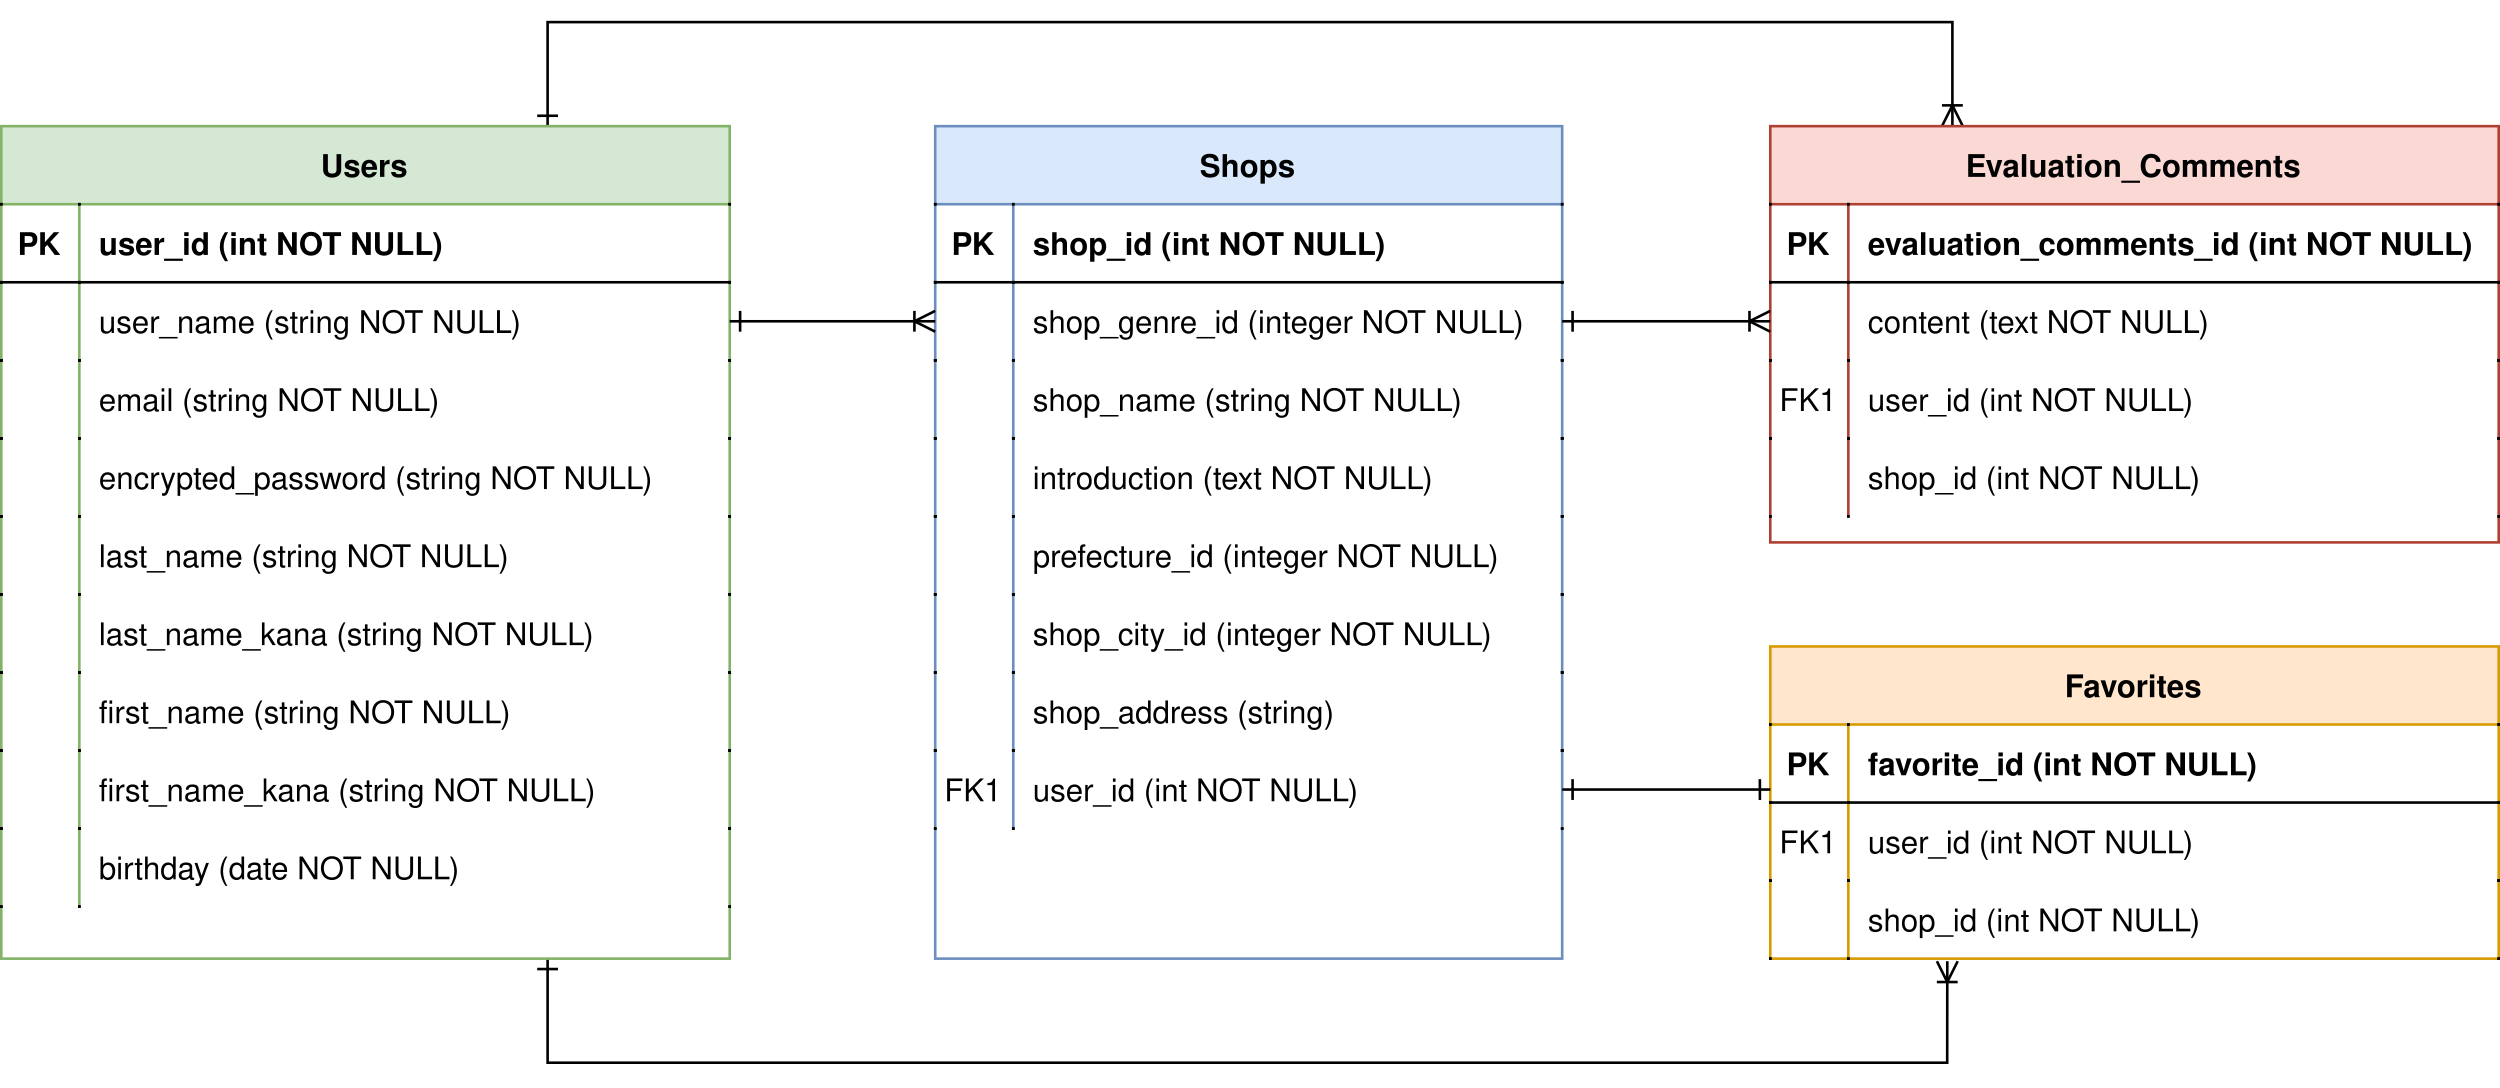
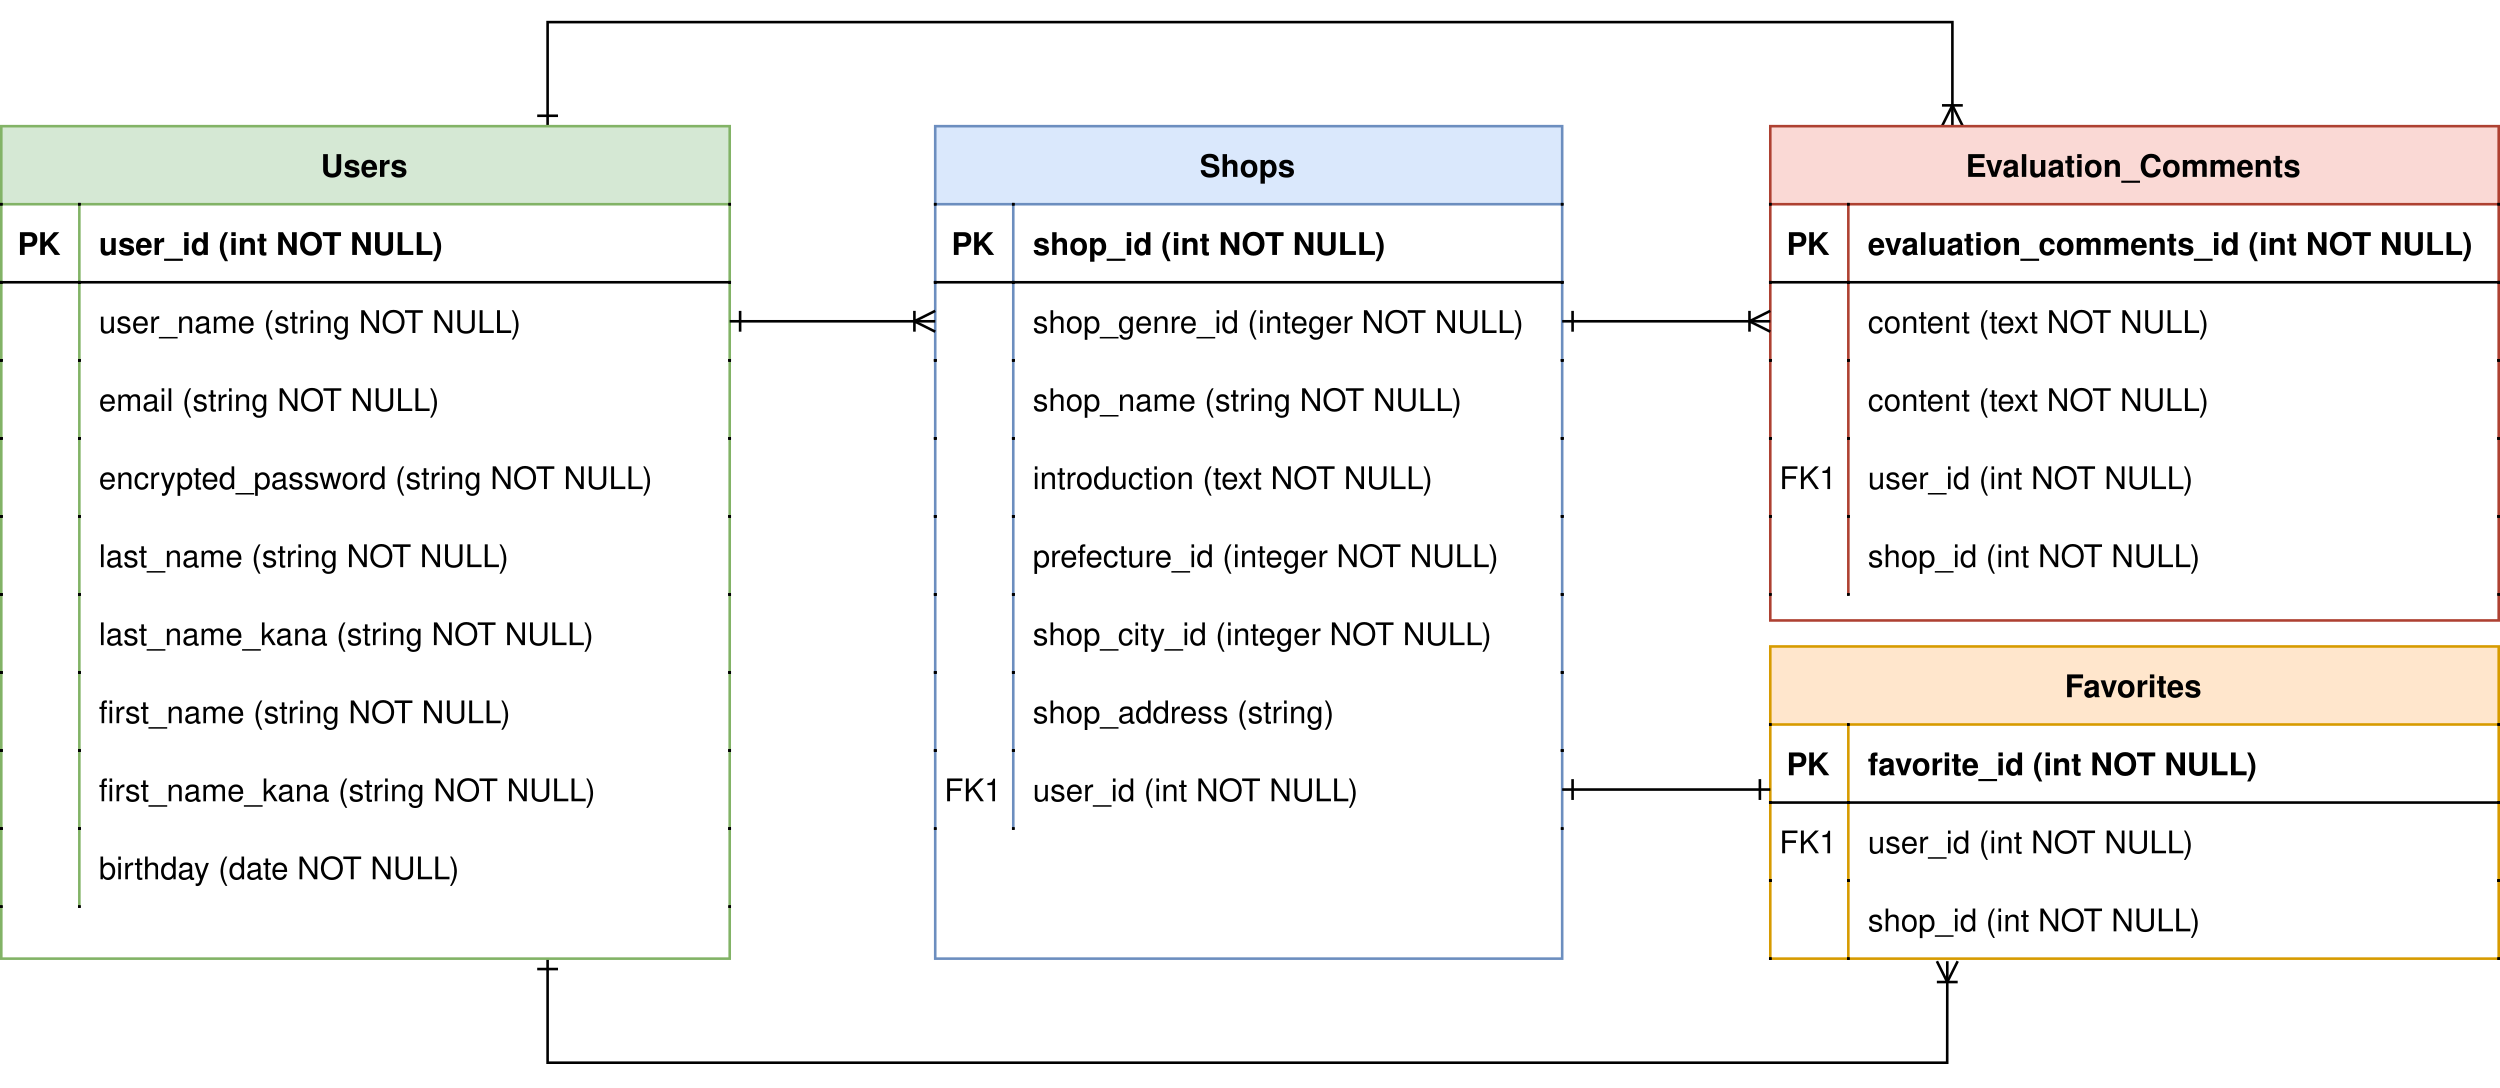
- <svg xmlns="http://www.w3.org/2000/svg" host="65bd71144e" version="1.1" width="961px" height="418px" viewBox="-0.5 -0.5 961 418" content="&lt;mxfile&gt;&lt;diagram id=&quot;bRpvGC1AFuZTaUJ9BBWk&quot; name=&quot;ページ1&quot;&gt;7Z1hc6I4GMc/jTN7bzoiIPjydNu9meve7Wx3525fdVITlVkkToyt3qe/BBJEgxoK4hLodDoQA4Hn+fMD/k1iz54st58IWC0+Y4jC3qAPtz37Y28wGPQ99pcX7JICe9RPCuYkgEmRtS94Cv5DolBW2wQQrQ8qUoxDGqwOC6c4itCUHpQBQvDbYbUZDg9bXYE5UgqepiBUS/8JIF0kpf7A25f/gYL5QrZsDUfJJ0sgK4szWS8AxG+ZIvu+Z08IxjRZWm4nKOSxk3FJtns48Wl6YARFVGcDJ9ngFYQbcW5PC8yimBwc3ckzZse54osUvPCi8ZoCQkVi7D4rYKGmIIgQYQVWvB6GYLUO4upJySII4SPY4Q2VO5Jr41mwRfBrkhdel6Xoke2Mr/Kdz9jOn8TB8I9BGMwjtjxlZ8lbHBO0ZsfyCNZU1JgFYTjBISbx4dsQIH82jY+b4J8o88lw6qOXmWgjU96Pf1i5GlER5FdEKNpmikSEPyG8RJTsWJWtlLdIv5C7JbP/thfPwBG7XWSEY8uKQAh2nu47be4rEziI5iw2aXuO27/Ynt/Pae6oNRCy6EaAojHeRHCdFRJbyJzpviiWV77UXEVqJ1XGok0DEO5P7VhPPDGQ4NU3QOaIioIVDrgc7l9ZplLlZHQQ4QjJavEZumP2y8550r9zey47gAlbt/br7JdXJ0wXERMOkzdvCjGVvSGutDHFK9FOiGbyMIgIKF9+wZTipdCkqiRHW0m7wwxdFM4Z3Ryk8Ey+hkq+vvxZJGOYndYsjOG2CCBEUUIJDmSwz2JOgnKjmkbyOMTHbFCj7GpHORNWW+P6uHA1FtxbtVebp2RvzcD+zD4e9D9wIQ/6f/39jf/9/vj42y+YV8n4pO54vQLTIJo/JlsOjxLvlkz8tnfy8rIKXl7nhaC1u2qV4LeZu/l38MLcHdbI3VGpfNV0daox9bVjahBl5QvJMWbnKCJoD1s0Z0+pjQdumZybDFjZYkfYEoQd1UhYa9BMxFr6b54mMdbOZ2wElvzYPjD9Mk6ZiNcC+Taar6pJ1fG1KF/1PacqAFvO67kdYPXDahJgVaeH6ZVguJnSAEecsSwaBjgGpRJuNGFVt6gjbGHCunUStpyrczvCetphNYmwqqezImjGDm/TBpugQNJNpqx8AusoW4ayfo2UHZRzdm5G2VRpraKsTM6xUTAN6M58yBbIudGQVd2iDrJFIZv+X6MWyJazd24HWVs7rCZBVrV2YsgCCAlar3upIWsKVvWzbDRWVY+ow2phrDp1YlX1dB7+tH7BizLnmhtqR9YksqqWzmaNiEldtkql2mi8qgbRA3jFJKDIuL7YsxkaTnP7YkNv9NKXbVypL7Yn35Nkj9q8/4vldY62zvXF1oWyVFE7b6P53XNT7ZfqBa3Tn/1dGVMtoIZ2g06116q7qq2aQjNBVpPurJc7QxdI/5k7rVupHLR2V7EeOn+oAgLn9Ye+GoFVf6gpLzJ2Ky0iW7WIzH+RKZBqo/Ha+UQV4DWvM/TV8Fqu78/t2NpKk8hWTSLTxvWVSrXJbPU9JZ0IzpF87BfZILwpBEW0F3TJdhe/EaJtQP/lxXeeK1Z/iFp8+eM2u7KTKxE7vGSrgSvXf2Q/3G8Xr8kNT1k4KIK/8xkYWPH9V3bE3/BnEO2SDx4Cfu7x5rGndVBRFmYqqUqRj4V4Q6YiRNJzp/ImwlY9UcbDd1ZOBIWABq/oYO8nxcKOF+wyFcQ9aL/nLzi5QrdHGhLYF4h/OFHdG52rzhaS9t8rr5HK/QrkZWnLy7Gz+rLu+rZ9QWPx2hdEAnaWsdl5TnhaitJU57uFJ0n2iwnPuaQ83z9Xv7T0ZKgyd7Xv7I3BOOsbusiHTi/H+vYHL/ZweEa+JyWnf1N0DpOeOyIk9ymzCufbUX3UIg8nDX8xODH9h74ldwPn21Gd04Y6347+pWLQq4KjOp2m2TCXXe8CqTf51cHphlBWQN86XW+noUMonVYOoXRU2zNmrflj1Avk22jAdiMoKwBsnb6309ARlE4rR1A6agc5tARBaDhcKxk42Xi4yhY7uJaBq77fUwFd3YaOnHT1w2oQXV3V6kHRlOxWFMHnFViv3zCBZqO2QOKNRm3XPa4K1OZNBXI11DZ0/KTbys5xrurrhEyqLXAKCuTbaMJ2PeSqIGzeNCBXI2xDu8i5rewi56rGTkrY558gAoZjtussF4eh3DTqHWaTxOVNBHItzMp/rzUOs/r9uw3C7FB1eGYBaceTrH7CTUbsUHWNOsQWR2zepCBXQ2w5e+dmiE2l1i7Eqs7OHrEteJQtkHWjOdvqb86rjLNenZwtZ/LcjrOt/K68oervvASELmA8qOIDZO0YiddKvh+v8XiVXMhk/54vA/7lB88TvFwiMZjGpKEoMwBH0O3lDEUByLHsQa/WWZi0+yZYwwro7HVjUZQUeoVvqHWORfHUV82GjkXx9K8Vg+6wnvreifaMnQrGtmtoSgElmHz79VsN4/z7aXEY1zk0xS/n+93uG2pbiV5fRS9/MkUxZI39Yq8CuTYZrl437q8CuNY5LMVTzb6mzHbntXLon3di6J9Bz7KlUm00XrtRfxXgtdaBKV5Dh/15rRz256m9uMyf7q5Aqk2Gq5xzquR8ZHI5nrTuTk5Ndmk6sl52qru7dOa7gpPd1T/nmLgvZ+ccE2GsbsoxbZ9g1CWwaAL9nPxZt0rgSH3vuHYCK03E+1IwuM4cfeqkesffRCJf/eQuEhGIrYqglK0SjGm2OgGrxWcMEa/xPw==&lt;/diagram&gt;&lt;/mxfile&gt;">
+ <svg xmlns="http://www.w3.org/2000/svg" host="65bd71144e" version="1.1" width="961px" height="418px" viewBox="-0.5 -0.5 961 418" content="&lt;mxfile&gt;&lt;diagram id=&quot;bRpvGC1AFuZTaUJ9BBWk&quot; name=&quot;ページ1&quot;&gt;7Z1db6M4FIZ/TaTZmyoECORy22lnpe3sjuZDu3NVubGToCE4Mk6b7K9fG+yExCSYQkgxjKopOAabcw4P+K2PM7DvlptPBKwWnzFE4WA0hJuB/XEwGlmWM2G/eMk2LXFcPy2YkwCKSvuCb8F/SBQORek6gCg+qEgxDmmwOiyc4ihCU3pQBgjBr4fVZjg8bHUF5kgp+DYFoVr6TwDpIi31R96+/A8UzBeyZWssLngJZGVxJfECQPyaKbLvB/YdwZimW8vNHQq58aRd0uMeTny66xhBEdU5wEkPeAHhWlzbtwVmVkw7R7fyilk/V3yTgmdedBtTQKhwjD1kBczUFAQRIqzASvbDEKziIKmeliyCED6CLV5TeSK5dzsLNgh+Tf3C6zIXPbKT8V1+8hk7+TfRGf4xCIN5xLan7Cp5i7cExawvjyCmosYsCMM7HGKSdN+GAPmzadJvgn+hzCfjqY+eZ6KNTPkw+cfKVYsKI78gQtEmUyQs/AnhJaJky6qIT+2JcL8Id0t6/3UfPCNHnHaRCRxbVgQiYOe7c++a+8oCHERzZptde447LGzPH+Y0d9QaCJl1I0DRLV5HMM4GEtvIXOm+KAmv/FBzlVA7GWXM2jQA4f7SjuOJOwYSvPoOyBxRUbDCAQ+H+xfmqV3kZOIgwhGS1ZIrdG/ZD7vmu+GNO3BZB+7YvrXfZz+8OmFxEbHAYeHNm0Isyl4Rj7RbileinRDNZDeIMCjffsaU4qWISTWSHO1I2h56qDBwzsTNgQvP+Gus+OvLn2U8htllzcIEbosAQhSllOBABnsv5jgo16o7Sx6b+JgNqpVdbStnzGpr3B8Fd2PJs9V7t3mK92IG9if28Wj4gQfyaPjX39/5/z8eH397h36VjE/r3sYrMA2i+WN65PjI8W5Fx28GJ28vq+TtdT4QtE5XbyT4XeZu/hO8NHfHDXJ3UslfDd2dqk19bZsaRFk5IDnG7BxFBO1hi+bsLbX1wK3ic5MBK1vsCVuBsJMGCWuN2olYS3/kaRJj7XzGRmDJ+/aBxS/jlIl4LeFvo/mqilQ9X8vyVV9zqgOw1bSe6wFW36wmAVZVeli8EgzXUxrgiDOWWcMAxaCSw40mrKoW9YQtTVi3ScJWU3WuR1hP26wmEVbVdFYEzVj31l2QCUo43WTKyjewnrJVKOs3SNlRNWXnapTdRVqnKCudcywUTAO6NR+yJXxuNGRVtaiHbFnI7v6u0Qhkq8k714OsrW1WkyCrSjsJZAGEBMXxYCfImoJVfS8bjVVVI+qxWhqrTpNYVTWdhz+td3hT5txzY23LmkRWVdJZx4iYNGWrkquNxqsqED2AF0wCioybiz2bofE0dy429CbPQ9nGheZie3KcJGfU5v1dLG9ytHVuLrYulGUUdfMxmj89dxf7lWZB68xnf5PHVAmopdOgd7HXqaeqrYpCM0FWk56sxZOhS7j/zJPWrTUctE5Xczz0+lANBM6bD30xAqv6UFsGMnYnJSJblYjMH8iUcLXReO11ohrwmjcZ+mJ4rTb353ps7aRIZKsikWl5fZVcbTJbfU9xJ4JzJF/7hTcIbwpBYe0FXbLTJSNCtAnov7z4xnPF7k9Ri29/3GR3tnInYt1Ljxq5cv9n9sP9ccmePPCUhIMi+DtfgYEV339lPf6OP4Nom37wEPBrTw5PNK2DirIwUyk1B7dBJiZy9aEYr8lU1JIiPJVPFbbrDfPDiaAQ0ODl8Pwng4X1F2wzFcQzaH/mLzi9QzdHMSSwLxD/cKK6NzlXnW2k7b81vCYq92sIL0s7vBw7G1/WzdC2C2Is2fuCSMCuMhE7zwWeVkRpRmd9gZei7dqB5xRFnu+fq1859KRlMk+1H2zEYJz0DV3kQ2eQI337o2d7PD4TvicjTP+h6Bw6PTcjJPctsw7l21F11DIvJy0fGJxY/kNfkruC8u2oymlLlW9H/1YxaKjgqEqnaTJMsepdwvUmDx2cPoWyBvo2qXo7LU2hdDqZQumosmfCWvNz1Ev422jA9hmUNQC2Sd3baWkGpdPJDEq5YmzGW2gJgtBwuNaSONl6uMoWe7hWgau+3lMDXd2WZk66+mY1iK6uKvWgaEq2K4rg0wrE8Ssm0GzUlnC80ajtp8fVgdq8pUAuhtqW5k+6nZwc56q6TshCtQNKQQl/G03YfoZcHYTNWwbkYoRt6RQ5t5NT5FxV2NkR9ukXiIDhmO0nyyVmqLaMeo/Z1HF5C4FcCrPyz2utw6z+/G6DMDtWFZ5ZQLrxJqvvcJMRO1ZVox6x5RGbtyjIxRBbTd65GmJ3odYtxKrKzh6xHXiVLeF1oznb6W/Oq42zXpOcrSbyXI+znfyuvLGq7zwHhC5gklTxAbJ2jMRrLd+P13q8Si5kvH/PtwH/8oOnO7xcIpFMY1IqygzACXQHOakoADmWPRoUpaIoUZOTnXIykI5XYdKem2BNaqCz1+ei6LjwVFLkFXJRPHWo2aJclCI7m/+E9dRxJ9ozdioYa35qyhsjweTHr99pGGs/Twtg3GRqil9N92t0cFNgVd989PoqevmbKUoga9QXe73R1ybDddJP56sBrk2mpUxaNJuvwKpp8BkN14kqzXYTrqd8bTJcvT6puga4NpqW4qn363teS7TIso7xgPVOJFYbpBRUcrXRfO1zquvga5O5KF6LkqqLzOqZD1d1jqyZi4m+0dUmw1Wu6FdxtUe5nSwJeiMXfixa7HGQXUj0ZreuaMmlRN/Bio5iBJBd0dHPjyXtBR21VdhJ78DKDvRz/HdCJqzdgRN13HFpB9bqiJpcMKplBVR1ydLj73mSQz95itTn4qgyKGW7BGOarU7AavEZQ8Rr/A8=&lt;/diagram&gt;&lt;/mxfile&gt;">
  <defs>
    <clipPath id="mx-clip-359-78-30-30-0">
      <rect x="359" y="78" width="30" height="30" />
    </clipPath>
    <clipPath id="mx-clip-395-78-205-30-0">
      <rect x="395" y="78" width="205" height="30" />
    </clipPath>
    <clipPath id="mx-clip-395-108-205-30-0">
      <rect x="395" y="108" width="205" height="30" />
    </clipPath>
    <clipPath id="mx-clip-395-138-205-30-0">
      <rect x="395" y="138" width="205" height="30" />
    </clipPath>
    <clipPath id="mx-clip-395-168-205-30-0">
      <rect x="395" y="168" width="205" height="30" />
    </clipPath>
    <clipPath id="mx-clip-395-198-205-30-0">
      <rect x="395" y="198" width="205" height="30" />
    </clipPath>
    <clipPath id="mx-clip-395-228-205-30-0">
      <rect x="395" y="228" width="205" height="30" />
    </clipPath>
    <clipPath id="mx-clip-395-258-205-30-0">
      <rect x="395" y="258" width="205" height="30" />
    </clipPath>
    <clipPath id="mx-clip-359-288-30-30-0">
      <rect x="359" y="288" width="30" height="30" />
    </clipPath>
    <clipPath id="mx-clip-395-288-205-30-0">
      <rect x="395" y="288" width="205" height="30" />
    </clipPath>
    <clipPath id="mx-clip-680-278-30-30-0">
      <rect x="680" y="278" width="30" height="30" />
    </clipPath>
    <clipPath id="mx-clip-716-278-244-30-0">
      <rect x="716" y="278" width="244" height="30" />
    </clipPath>
    <clipPath id="mx-clip-680-308-30-30-0">
      <rect x="680" y="308" width="30" height="30" />
    </clipPath>
    <clipPath id="mx-clip-716-308-244-30-0">
      <rect x="716" y="308" width="244" height="30" />
    </clipPath>
    <clipPath id="mx-clip-716-338-244-30-0">
      <rect x="716" y="338" width="244" height="30" />
    </clipPath>
    <clipPath id="mx-clip-0-78-30-30-0">
      <rect x="0" y="78" width="30" height="30" />
    </clipPath>
    <clipPath id="mx-clip-36-78-244-30-0">
      <rect x="36" y="78" width="244" height="30" />
    </clipPath>
    <clipPath id="mx-clip-36-108-244-30-0">
      <rect x="36" y="108" width="244" height="30" />
    </clipPath>
    <clipPath id="mx-clip-36-138-244-30-0">
      <rect x="36" y="138" width="244" height="30" />
    </clipPath>
    <clipPath id="mx-clip-36-168-244-30-0">
      <rect x="36" y="168" width="244" height="30" />
    </clipPath>
    <clipPath id="mx-clip-36-198-244-30-0">
      <rect x="36" y="198" width="244" height="30" />
    </clipPath>
    <clipPath id="mx-clip-36-228-244-30-0">
      <rect x="36" y="228" width="244" height="30" />
    </clipPath>
    <clipPath id="mx-clip-36-258-244-30-0">
      <rect x="36" y="258" width="244" height="30" />
    </clipPath>
    <clipPath id="mx-clip-36-288-244-30-0">
      <rect x="36" y="288" width="244" height="30" />
    </clipPath>
    <clipPath id="mx-clip-36-318-244-30-0">
      <rect x="36" y="318" width="244" height="30" />
    </clipPath>
    <clipPath id="mx-clip-680-78-30-30-0">
      <rect x="680" y="78" width="30" height="30" />
    </clipPath>
    <clipPath id="mx-clip-716-78-244-30-0">
      <rect x="716" y="78" width="244" height="30" />
    </clipPath>
    <clipPath id="mx-clip-716-108-244-30-0">
      <rect x="716" y="108" width="244" height="30" />
    </clipPath>
-     <clipPath id="mx-clip-680-138-30-30-0">
-       <rect x="680" y="138" width="30" height="30" />
-     </clipPath>
    <clipPath id="mx-clip-716-138-244-30-0">
      <rect x="716" y="138" width="244" height="30" />
    </clipPath>
+     <clipPath id="mx-clip-680-168-30-30-0">
+       <rect x="680" y="168" width="30" height="30" />
+     </clipPath>
    <clipPath id="mx-clip-716-168-244-30-0">
      <rect x="716" y="168" width="244" height="30" />
+     </clipPath>
+     <clipPath id="mx-clip-716-198-244-30-0">
+       <rect x="716" y="198" width="244" height="30" />
    </clipPath>
  </defs>
  <g>
    <path d="M 359 78 L 359 48 L 600 48 L 600 78" fill="#dae8fc" stroke="#6c8ebf" stroke-miterlimit="10" pointer-events="all" />
    <path d="M 359 78 L 359 368 L 600 368 L 600 78" fill="none" stroke="#6c8ebf" stroke-miterlimit="10" pointer-events="none" />
    <path d="M 359 78 L 600 78" fill="none" stroke="#6c8ebf" stroke-miterlimit="10" pointer-events="none" />
    <path d="M 389 78 L 389 108 L 389 138 L 389 168 L 389 198 L 389 228 L 389 258 L 389 288 L 389 318" fill="none" stroke="#6c8ebf" stroke-miterlimit="10" pointer-events="none" />
    <g fill="#000000" font-family="Helvetica" font-weight="bold" pointer-events="none" text-anchor="middle" font-size="12px">
      <text x="479" y="67.5">
                Shops
            </text>
    </g>
    <path d="M 359 78 M 600 78 M 600 108 L 359 108" fill="none" stroke="rgb(0, 0, 0)" stroke-linecap="square" stroke-miterlimit="10" pointer-events="none" />
    <path d="M 359 78 M 389 78 M 389 108 M 359 108" fill="none" stroke="rgb(0, 0, 0)" stroke-linecap="square" stroke-miterlimit="10" pointer-events="none" />
    <g fill="rgb(0, 0, 0)" font-family="Helvetica" font-weight="bold" pointer-events="none" clip-path="url(#mx-clip-359-78-30-30-0)" text-anchor="middle" font-size="12px">
      <text x="373.5" y="97.5">
                PK
            </text>
    </g>
    <path d="M 389 78 M 600 78 M 600 108 M 389 108" fill="none" stroke="rgb(0, 0, 0)" stroke-linecap="square" stroke-miterlimit="10" pointer-events="none" />
    <g fill="rgb(0, 0, 0)" font-family="Helvetica" font-weight="bold" text-decoration="underline" pointer-events="none" clip-path="url(#mx-clip-395-78-205-30-0)" font-size="12px">
      <text x="396.5" y="97.5">
                shop_id (int NOT NULL)
            </text>
    </g>
    <path d="M 359 108 M 600 108 M 600 138 M 359 138" fill="none" stroke="rgb(0, 0, 0)" stroke-linecap="square" stroke-miterlimit="10" pointer-events="none" />
    <path d="M 359 108 M 389 108 M 389 138 M 359 138" fill="none" stroke="rgb(0, 0, 0)" stroke-linecap="square" stroke-miterlimit="10" pointer-events="none" />
    <path d="M 389 108 M 600 108 M 600 138 M 389 138" fill="none" stroke="rgb(0, 0, 0)" stroke-linecap="square" stroke-miterlimit="10" pointer-events="none" />
    <g fill="rgb(0, 0, 0)" font-family="Helvetica" pointer-events="none" clip-path="url(#mx-clip-395-108-205-30-0)" font-size="12px">
      <text x="396.5" y="127.5">
                shop_genre_id (integer NOT NULL)
            </text>
    </g>
    <path d="M 359 138 M 600 138 M 600 168 M 359 168" fill="none" stroke="rgb(0, 0, 0)" stroke-linecap="square" stroke-miterlimit="10" pointer-events="none" />
    <path d="M 359 138 M 389 138 M 389 168 M 359 168" fill="none" stroke="rgb(0, 0, 0)" stroke-linecap="square" stroke-miterlimit="10" pointer-events="none" />
    <path d="M 389 138 M 600 138 M 600 168 M 389 168" fill="none" stroke="rgb(0, 0, 0)" stroke-linecap="square" stroke-miterlimit="10" pointer-events="none" />
    <g fill="rgb(0, 0, 0)" font-family="Helvetica" pointer-events="none" clip-path="url(#mx-clip-395-138-205-30-0)" font-size="12px">
      <text x="396.5" y="157.5">
                shop_name (string NOT NULL)
            </text>
    </g>
    <path d="M 359 168 M 600 168 M 600 198 M 359 198" fill="none" stroke="rgb(0, 0, 0)" stroke-linecap="square" stroke-miterlimit="10" pointer-events="none" />
    <path d="M 359 168 M 389 168 M 389 198 M 359 198" fill="none" stroke="rgb(0, 0, 0)" stroke-linecap="square" stroke-miterlimit="10" pointer-events="none" />
    <path d="M 389 168 M 600 168 M 600 198 M 389 198" fill="none" stroke="rgb(0, 0, 0)" stroke-linecap="square" stroke-miterlimit="10" pointer-events="none" />
    <g fill="rgb(0, 0, 0)" font-family="Helvetica" pointer-events="none" clip-path="url(#mx-clip-395-168-205-30-0)" font-size="12px">
      <text x="396.5" y="187.5">
                introduction (text NOT NULL)
            </text>
    </g>
    <path d="M 359 198 M 600 198 M 600 228 M 359 228" fill="none" stroke="rgb(0, 0, 0)" stroke-linecap="square" stroke-miterlimit="10" pointer-events="none" />
    <path d="M 359 198 M 389 198 M 389 228 M 359 228" fill="none" stroke="rgb(0, 0, 0)" stroke-linecap="square" stroke-miterlimit="10" pointer-events="none" />
    <path d="M 389 198 M 600 198 M 600 228 M 389 228" fill="none" stroke="rgb(0, 0, 0)" stroke-linecap="square" stroke-miterlimit="10" pointer-events="none" />
    <g fill="rgb(0, 0, 0)" font-family="Helvetica" pointer-events="none" clip-path="url(#mx-clip-395-198-205-30-0)" font-size="12px">
      <text x="396.5" y="217.5">
                prefecture_id (integer NOT NULL)
            </text>
    </g>
    <path d="M 359 228 M 600 228 M 600 258 M 359 258" fill="none" stroke="rgb(0, 0, 0)" stroke-linecap="square" stroke-miterlimit="10" pointer-events="none" />
    <path d="M 359 228 M 389 228 M 389 258 M 359 258" fill="none" stroke="rgb(0, 0, 0)" stroke-linecap="square" stroke-miterlimit="10" pointer-events="none" />
    <path d="M 389 228 M 600 228 M 600 258 M 389 258" fill="none" stroke="rgb(0, 0, 0)" stroke-linecap="square" stroke-miterlimit="10" pointer-events="none" />
    <g fill="rgb(0, 0, 0)" font-family="Helvetica" pointer-events="none" clip-path="url(#mx-clip-395-228-205-30-0)" font-size="12px">
      <text x="396.5" y="247.5">
                shop_city_id (integer NOT NULL)
            </text>
    </g>
    <path d="M 359 258 M 600 258 M 600 288 M 359 288" fill="none" stroke="rgb(0, 0, 0)" stroke-linecap="square" stroke-miterlimit="10" pointer-events="none" />
    <path d="M 359 258 M 389 258 M 389 288 M 359 288" fill="none" stroke="rgb(0, 0, 0)" stroke-linecap="square" stroke-miterlimit="10" pointer-events="none" />
    <path d="M 389 258 M 600 258 M 600 288 M 389 288" fill="none" stroke="rgb(0, 0, 0)" stroke-linecap="square" stroke-miterlimit="10" pointer-events="none" />
    <g fill="rgb(0, 0, 0)" font-family="Helvetica" pointer-events="none" clip-path="url(#mx-clip-395-258-205-30-0)" font-size="12px">
      <text x="396.5" y="277.5">
                shop_address (string)
            </text>
    </g>
    <path d="M 359 288 M 600 288 M 600 318 M 359 318" fill="none" stroke="rgb(0, 0, 0)" stroke-linecap="square" stroke-miterlimit="10" pointer-events="none" />
    <path d="M 359 288 M 389 288 M 389 318 M 359 318" fill="none" stroke="rgb(0, 0, 0)" stroke-linecap="square" stroke-miterlimit="10" pointer-events="none" />
    <g fill="rgb(0, 0, 0)" font-family="Helvetica" pointer-events="none" clip-path="url(#mx-clip-359-288-30-30-0)" text-anchor="middle" font-size="12px">
      <text x="373.5" y="307.5">
                FK1
            </text>
    </g>
    <path d="M 389 288 M 600 288 M 600 318 M 389 318" fill="none" stroke="rgb(0, 0, 0)" stroke-linecap="square" stroke-miterlimit="10" pointer-events="none" />
    <g fill="rgb(0, 0, 0)" font-family="Helvetica" pointer-events="none" clip-path="url(#mx-clip-395-288-205-30-0)" font-size="12px">
      <text x="396.5" y="307.5">
                user_id (int NOT NULL)
            </text>
    </g>
    <path d="M 680 278 L 680 248 L 960 248 L 960 278" fill="#ffe6cc" stroke="#d79b00" stroke-miterlimit="10" pointer-events="none" />
    <path d="M 680 278 L 680 368 L 960 368 L 960 278" fill="none" stroke="#d79b00" stroke-miterlimit="10" pointer-events="none" />
    <path d="M 680 278 L 960 278" fill="none" stroke="#d79b00" stroke-miterlimit="10" pointer-events="none" />
    <path d="M 710 278 L 710 308 L 710 338 L 710 368" fill="none" stroke="#d79b00" stroke-miterlimit="10" pointer-events="none" />
    <g fill="#000000" font-family="Helvetica" font-weight="bold" pointer-events="none" text-anchor="middle" font-size="12px">
      <text x="819.5" y="267.5">
                Favorites
            </text>
    </g>
    <path d="M 680 278 M 960 278 M 960 308 L 680 308" fill="none" stroke="rgb(0, 0, 0)" stroke-linecap="square" stroke-miterlimit="10" pointer-events="none" />
    <path d="M 680 278 M 710 278 M 710 308 M 680 308" fill="none" stroke="rgb(0, 0, 0)" stroke-linecap="square" stroke-miterlimit="10" pointer-events="none" />
    <g fill="rgb(0, 0, 0)" font-family="Helvetica" font-weight="bold" pointer-events="none" clip-path="url(#mx-clip-680-278-30-30-0)" text-anchor="middle" font-size="12px">
      <text x="694.5" y="297.5">
                PK
            </text>
    </g>
    <path d="M 710 278 M 960 278 M 960 308 M 710 308" fill="none" stroke="rgb(0, 0, 0)" stroke-linecap="square" stroke-miterlimit="10" pointer-events="none" />
    <g fill="rgb(0, 0, 0)" font-family="Helvetica" font-weight="bold" text-decoration="underline" pointer-events="none" clip-path="url(#mx-clip-716-278-244-30-0)" font-size="12px">
      <text x="717.5" y="297.5">
                favorite_id (int NOT NULL)
            </text>
    </g>
    <path d="M 680 308 M 960 308 M 960 338 M 680 338" fill="none" stroke="rgb(0, 0, 0)" stroke-linecap="square" stroke-miterlimit="10" pointer-events="none" />
    <path d="M 680 308 M 710 308 M 710 338 M 680 338" fill="none" stroke="rgb(0, 0, 0)" stroke-linecap="square" stroke-miterlimit="10" pointer-events="none" />
    <g fill="rgb(0, 0, 0)" font-family="Helvetica" pointer-events="none" clip-path="url(#mx-clip-680-308-30-30-0)" text-anchor="middle" font-size="12px">
      <text x="694.5" y="327.5">
                FK1
            </text>
    </g>
    <path d="M 710 308 M 960 308 M 960 338 M 710 338" fill="none" stroke="rgb(0, 0, 0)" stroke-linecap="square" stroke-miterlimit="10" pointer-events="none" />
    <g fill="rgb(0, 0, 0)" font-family="Helvetica" pointer-events="none" clip-path="url(#mx-clip-716-308-244-30-0)" font-size="12px">
      <text x="717.5" y="327.5">
                user_id (int NOT NULL)
            </text>
    </g>
    <path d="M 680 338 M 960 338 M 960 368 M 680 368" fill="none" stroke="rgb(0, 0, 0)" stroke-linecap="square" stroke-miterlimit="10" pointer-events="none" />
    <path d="M 680 338 M 710 338 M 710 368 M 680 368" fill="none" stroke="rgb(0, 0, 0)" stroke-linecap="square" stroke-miterlimit="10" pointer-events="none" />
    <path d="M 710 338 M 960 338 M 960 368 M 710 368" fill="none" stroke="rgb(0, 0, 0)" stroke-linecap="square" stroke-miterlimit="10" pointer-events="none" />
    <g fill="rgb(0, 0, 0)" font-family="Helvetica" pointer-events="none" clip-path="url(#mx-clip-716-338-244-30-0)" font-size="12px">
      <text x="717.5" y="357.5">
                shop_id (int NOT NULL)
            </text>
    </g>
    <path d="M 210 48 L 210 8 L 750 8 L 750 48" fill="none" stroke="rgb(0, 0, 0)" stroke-miterlimit="10" pointer-events="none" />
    <path d="M 206 44 L 214 44" fill="none" stroke="rgb(0, 0, 0)" stroke-miterlimit="10" pointer-events="none" />
    <path d="M 746 40 L 754 40 M 754 48 L 750 40 L 746 48" fill="none" stroke="rgb(0, 0, 0)" stroke-miterlimit="10" pointer-events="none" />
    <path d="M 210 368 L 210 408 L 748 408 L 748.04 368.99" fill="none" stroke="rgb(0, 0, 0)" stroke-miterlimit="10" pointer-events="none" />
    <path d="M 214 372 L 206 372" fill="none" stroke="rgb(0, 0, 0)" stroke-miterlimit="10" pointer-events="none" />
    <path d="M 752.03 376.99 L 744.03 376.99 M 744.04 368.99 L 748.03 376.99 L 752.04 368.99" fill="none" stroke="rgb(0, 0, 0)" stroke-miterlimit="10" pointer-events="none" />
    <path d="M 0 78 L 0 48 L 280 48 L 280 78" fill="#d5e8d4" stroke="#82b366" stroke-miterlimit="10" pointer-events="none" />
    <path d="M 0 78 L 0 368 L 280 368 L 280 78" fill="none" stroke="#82b366" stroke-miterlimit="10" pointer-events="none" />
    <path d="M 0 78 L 280 78" fill="none" stroke="#82b366" stroke-miterlimit="10" pointer-events="none" />
    <path d="M 30 78 L 30 108 L 30 138 L 30 168 L 30 198 L 30 228 L 30 258 L 30 288 L 30 318 L 30 348" fill="none" stroke="#82b366" stroke-miterlimit="10" pointer-events="none" />
    <g fill="#000000" font-family="Helvetica" font-weight="bold" pointer-events="none" text-anchor="middle" font-size="12px">
      <text x="139.5" y="67.5">
                Users
            </text>
    </g>
    <path d="M 0 78 M 280 78 M 280 108 L 0 108" fill="none" stroke="rgb(0, 0, 0)" stroke-linecap="square" stroke-miterlimit="10" pointer-events="none" />
    <path d="M 0 78 M 30 78 M 30 108 M 0 108" fill="none" stroke="rgb(0, 0, 0)" stroke-linecap="square" stroke-miterlimit="10" pointer-events="none" />
    <g fill="rgb(0, 0, 0)" font-family="Helvetica" font-weight="bold" pointer-events="none" clip-path="url(#mx-clip-0-78-30-30-0)" text-anchor="middle" font-size="12px">
      <text x="14.5" y="97.5">
                PK
            </text>
    </g>
    <path d="M 30 78 M 280 78 M 280 108 M 30 108" fill="none" stroke="rgb(0, 0, 0)" stroke-linecap="square" stroke-miterlimit="10" pointer-events="none" />
    <g fill="rgb(0, 0, 0)" font-family="Helvetica" font-weight="bold" text-decoration="underline" pointer-events="none" clip-path="url(#mx-clip-36-78-244-30-0)" font-size="12px">
      <text x="37.5" y="97.5">
                user_id (int NOT NULL)
            </text>
    </g>
    <path d="M 0 108 M 280 108 M 280 138 M 0 138" fill="none" stroke="rgb(0, 0, 0)" stroke-linecap="square" stroke-miterlimit="10" pointer-events="none" />
    <path d="M 0 108 M 30 108 M 30 138 M 0 138" fill="none" stroke="rgb(0, 0, 0)" stroke-linecap="square" stroke-miterlimit="10" pointer-events="none" />
    <path d="M 30 108 M 280 108 M 280 138 M 30 138" fill="none" stroke="rgb(0, 0, 0)" stroke-linecap="square" stroke-miterlimit="10" pointer-events="none" />
    <g fill="rgb(0, 0, 0)" font-family="Helvetica" pointer-events="none" clip-path="url(#mx-clip-36-108-244-30-0)" font-size="12px">
      <text x="37.5" y="127.5">
                user_name (string NOT NULL)
            </text>
    </g>
    <path d="M 0 138 M 280 138 M 280 168 M 0 168" fill="none" stroke="rgb(0, 0, 0)" stroke-linecap="square" stroke-miterlimit="10" pointer-events="none" />
    <path d="M 0 138 M 30 138 M 30 168 M 0 168" fill="none" stroke="rgb(0, 0, 0)" stroke-linecap="square" stroke-miterlimit="10" pointer-events="none" />
    <path d="M 30 138 M 280 138 M 280 168 M 30 168" fill="none" stroke="rgb(0, 0, 0)" stroke-linecap="square" stroke-miterlimit="10" pointer-events="none" />
    <g fill="rgb(0, 0, 0)" font-family="Helvetica" pointer-events="none" clip-path="url(#mx-clip-36-138-244-30-0)" font-size="12px">
      <text x="37.5" y="157.5">
                email (string NOT NULL)
            </text>
    </g>
    <path d="M 0 168 M 280 168 M 280 198 M 0 198" fill="none" stroke="rgb(0, 0, 0)" stroke-linecap="square" stroke-miterlimit="10" pointer-events="none" />
    <path d="M 0 168 M 30 168 M 30 198 M 0 198" fill="none" stroke="rgb(0, 0, 0)" stroke-linecap="square" stroke-miterlimit="10" pointer-events="none" />
    <path d="M 30 168 M 280 168 M 280 198 M 30 198" fill="none" stroke="rgb(0, 0, 0)" stroke-linecap="square" stroke-miterlimit="10" pointer-events="none" />
    <g fill="rgb(0, 0, 0)" font-family="Helvetica" pointer-events="none" clip-path="url(#mx-clip-36-168-244-30-0)" font-size="12px">
      <text x="37.5" y="187.5">
                encrypted_password (string NOT NULL)
            </text>
    </g>
    <path d="M 0 198 M 280 198 M 280 228 M 0 228" fill="none" stroke="rgb(0, 0, 0)" stroke-linecap="square" stroke-miterlimit="10" pointer-events="none" />
    <path d="M 0 198 M 30 198 M 30 228 M 0 228" fill="none" stroke="rgb(0, 0, 0)" stroke-linecap="square" stroke-miterlimit="10" pointer-events="none" />
    <path d="M 30 198 M 280 198 M 280 228 M 30 228" fill="none" stroke="rgb(0, 0, 0)" stroke-linecap="square" stroke-miterlimit="10" pointer-events="none" />
    <g fill="rgb(0, 0, 0)" font-family="Helvetica" pointer-events="none" clip-path="url(#mx-clip-36-198-244-30-0)" font-size="12px">
      <text x="37.5" y="217.5">
                last_name (string NOT NULL)
            </text>
    </g>
    <path d="M 0 228 M 280 228 M 280 258 M 0 258" fill="none" stroke="rgb(0, 0, 0)" stroke-linecap="square" stroke-miterlimit="10" pointer-events="none" />
    <path d="M 0 228 M 30 228 M 30 258 M 0 258" fill="none" stroke="rgb(0, 0, 0)" stroke-linecap="square" stroke-miterlimit="10" pointer-events="none" />
    <path d="M 30 228 M 280 228 M 280 258 M 30 258" fill="none" stroke="rgb(0, 0, 0)" stroke-linecap="square" stroke-miterlimit="10" pointer-events="none" />
    <g fill="rgb(0, 0, 0)" font-family="Helvetica" pointer-events="none" clip-path="url(#mx-clip-36-228-244-30-0)" font-size="12px">
      <text x="37.5" y="247.5">
                last_name_kana (string NOT NULL)
            </text>
    </g>
    <path d="M 0 258 M 280 258 M 280 288 M 0 288" fill="none" stroke="rgb(0, 0, 0)" stroke-linecap="square" stroke-miterlimit="10" pointer-events="none" />
    <path d="M 0 258 M 30 258 M 30 288 M 0 288" fill="none" stroke="rgb(0, 0, 0)" stroke-linecap="square" stroke-miterlimit="10" pointer-events="none" />
    <path d="M 30 258 M 280 258 M 280 288 M 30 288" fill="none" stroke="rgb(0, 0, 0)" stroke-linecap="square" stroke-miterlimit="10" pointer-events="none" />
    <g fill="rgb(0, 0, 0)" font-family="Helvetica" pointer-events="none" clip-path="url(#mx-clip-36-258-244-30-0)" font-size="12px">
      <text x="37.5" y="277.5">
                first_name (string NOT NULL)
            </text>
    </g>
    <path d="M 0 288 M 280 288 M 280 318 M 0 318" fill="none" stroke="rgb(0, 0, 0)" stroke-linecap="square" stroke-miterlimit="10" pointer-events="none" />
    <path d="M 0 288 M 30 288 M 30 318 M 0 318" fill="none" stroke="rgb(0, 0, 0)" stroke-linecap="square" stroke-miterlimit="10" pointer-events="none" />
    <path d="M 30 288 M 280 288 M 280 318 M 30 318" fill="none" stroke="rgb(0, 0, 0)" stroke-linecap="square" stroke-miterlimit="10" pointer-events="none" />
    <g fill="rgb(0, 0, 0)" font-family="Helvetica" pointer-events="none" clip-path="url(#mx-clip-36-288-244-30-0)" font-size="12px">
      <text x="37.5" y="307.5">
                first_name_kana (string NOT NULL)
            </text>
    </g>
    <path d="M 0 318 M 280 318 M 280 348 M 0 348" fill="none" stroke="rgb(0, 0, 0)" stroke-linecap="square" stroke-miterlimit="10" pointer-events="none" />
    <path d="M 0 318 M 30 318 M 30 348 M 0 348" fill="none" stroke="rgb(0, 0, 0)" stroke-linecap="square" stroke-miterlimit="10" pointer-events="none" />
    <path d="M 30 318 M 280 318 M 280 348 M 30 348" fill="none" stroke="rgb(0, 0, 0)" stroke-linecap="square" stroke-miterlimit="10" pointer-events="none" />
    <g fill="rgb(0, 0, 0)" font-family="Helvetica" pointer-events="none" clip-path="url(#mx-clip-36-318-244-30-0)" font-size="12px">
      <text x="37.5" y="337.5">
                birthday (date NOT NULL)
            </text>
    </g>
    <path d="M 680 78 L 680 48 L 960 48 L 960 78" fill="#fad9d5" stroke="#ae4132" stroke-miterlimit="10" pointer-events="none" />
-     <path d="M 680 78 L 680 208 L 960 208 L 960 78" fill="none" stroke="#ae4132" stroke-miterlimit="10" pointer-events="none" />
+     <path d="M 680 78 L 680 238 L 960 238 L 960 78" fill="none" stroke="#ae4132" stroke-miterlimit="10" pointer-events="none" />
    <path d="M 680 78 L 960 78" fill="none" stroke="#ae4132" stroke-miterlimit="10" pointer-events="none" />
-     <path d="M 710 78 L 710 108 L 710 138 L 710 168 L 710 198" fill="none" stroke="#ae4132" stroke-miterlimit="10" pointer-events="none" />
+     <path d="M 710 78 L 710 108 L 710 138 L 710 168 L 710 198 L 710 228" fill="none" stroke="#ae4132" stroke-miterlimit="10" pointer-events="none" />
    <g fill="#000000" font-family="Helvetica" font-weight="bold" pointer-events="none" text-anchor="middle" font-size="12px">
      <text x="819.5" y="67.5">
                Evaluation_Comments
            </text>
    </g>
    <path d="M 680 78 M 960 78 M 960 108 L 680 108" fill="none" stroke="rgb(0, 0, 0)" stroke-linecap="square" stroke-miterlimit="10" pointer-events="none" />
    <path d="M 680 78 M 710 78 M 710 108 M 680 108" fill="none" stroke="rgb(0, 0, 0)" stroke-linecap="square" stroke-miterlimit="10" pointer-events="none" />
    <g fill="rgb(0, 0, 0)" font-family="Helvetica" font-weight="bold" pointer-events="none" clip-path="url(#mx-clip-680-78-30-30-0)" text-anchor="middle" font-size="12px">
      <text x="694.5" y="97.5">
                PK
            </text>
    </g>
    <path d="M 710 78 M 960 78 M 960 108 M 710 108" fill="none" stroke="rgb(0, 0, 0)" stroke-linecap="square" stroke-miterlimit="10" pointer-events="none" />
    <g fill="rgb(0, 0, 0)" font-family="Helvetica" font-weight="bold" text-decoration="underline" pointer-events="none" clip-path="url(#mx-clip-716-78-244-30-0)" font-size="12px">
      <text x="717.5" y="97.5">
                evaluation_comments_id (int NOT NULL)
            </text>
    </g>
    <path d="M 680 108 M 960 108 M 960 138 M 680 138" fill="none" stroke="rgb(0, 0, 0)" stroke-linecap="square" stroke-miterlimit="10" pointer-events="none" />
    <path d="M 680 108 M 710 108 M 710 138 M 680 138" fill="none" stroke="rgb(0, 0, 0)" stroke-linecap="square" stroke-miterlimit="10" pointer-events="none" />
    <path d="M 710 108 M 960 108 M 960 138 M 710 138" fill="none" stroke="rgb(0, 0, 0)" stroke-linecap="square" stroke-miterlimit="10" pointer-events="none" />
    <g fill="rgb(0, 0, 0)" font-family="Helvetica" pointer-events="none" clip-path="url(#mx-clip-716-108-244-30-0)" font-size="12px">
      <text x="717.5" y="127.5">
                content (text NOT NULL)
            </text>
    </g>
    <path d="M 680 138 M 960 138 M 960 168 M 680 168" fill="none" stroke="rgb(0, 0, 0)" stroke-linecap="square" stroke-miterlimit="10" pointer-events="none" />
    <path d="M 680 138 M 710 138 M 710 168 M 680 168" fill="none" stroke="rgb(0, 0, 0)" stroke-linecap="square" stroke-miterlimit="10" pointer-events="none" />
-     <g fill="rgb(0, 0, 0)" font-family="Helvetica" pointer-events="none" clip-path="url(#mx-clip-680-138-30-30-0)" text-anchor="middle" font-size="12px">
-       <text x="694.5" y="157.5">
-                 FK1
-             </text>
-     </g>
    <path d="M 710 138 M 960 138 M 960 168 M 710 168" fill="none" stroke="rgb(0, 0, 0)" stroke-linecap="square" stroke-miterlimit="10" pointer-events="none" />
    <g fill="rgb(0, 0, 0)" font-family="Helvetica" pointer-events="none" clip-path="url(#mx-clip-716-138-244-30-0)" font-size="12px">
      <text x="717.5" y="157.5">
-                 user_id (int NOT NULL)
+                 content (text NOT NULL)
            </text>
    </g>
    <path d="M 680 168 M 960 168 M 960 198 M 680 198" fill="none" stroke="rgb(0, 0, 0)" stroke-linecap="square" stroke-miterlimit="10" pointer-events="none" />
    <path d="M 680 168 M 710 168 M 710 198 M 680 198" fill="none" stroke="rgb(0, 0, 0)" stroke-linecap="square" stroke-miterlimit="10" pointer-events="none" />
+     <g fill="rgb(0, 0, 0)" font-family="Helvetica" pointer-events="none" clip-path="url(#mx-clip-680-168-30-30-0)" text-anchor="middle" font-size="12px">
+       <text x="694.5" y="187.5">
+                 FK1
+             </text>
+     </g>
    <path d="M 710 168 M 960 168 M 960 198 M 710 198" fill="none" stroke="rgb(0, 0, 0)" stroke-linecap="square" stroke-miterlimit="10" pointer-events="none" />
    <g fill="rgb(0, 0, 0)" font-family="Helvetica" pointer-events="none" clip-path="url(#mx-clip-716-168-244-30-0)" font-size="12px">
      <text x="717.5" y="187.5">
+                 user_id (int NOT NULL)
+             </text>
+     </g>
+     <path d="M 680 198 M 960 198 M 960 228 M 680 228" fill="none" stroke="rgb(0, 0, 0)" stroke-linecap="square" stroke-miterlimit="10" pointer-events="none" />
+     <path d="M 680 198 M 710 198 M 710 228 M 680 228" fill="none" stroke="rgb(0, 0, 0)" stroke-linecap="square" stroke-miterlimit="10" pointer-events="none" />
+     <path d="M 710 198 M 960 198 M 960 228 M 710 228" fill="none" stroke="rgb(0, 0, 0)" stroke-linecap="square" stroke-miterlimit="10" pointer-events="none" />
+     <g fill="rgb(0, 0, 0)" font-family="Helvetica" pointer-events="none" clip-path="url(#mx-clip-716-198-244-30-0)" font-size="12px">
+       <text x="717.5" y="217.5">
                shop_id (int NOT NULL)
            </text>
    </g>
    <path d="M 280 123 L 359 123" fill="none" stroke="rgb(0, 0, 0)" stroke-miterlimit="10" pointer-events="none" />
    <path d="M 284 119 L 284 127" fill="none" stroke="rgb(0, 0, 0)" stroke-miterlimit="10" pointer-events="none" />
    <path d="M 351 127 L 351 119 M 359 119 L 351 123 L 359 127" fill="none" stroke="rgb(0, 0, 0)" stroke-miterlimit="10" pointer-events="none" />
    <path d="M 600 123 L 680 123" fill="none" stroke="rgb(0, 0, 0)" stroke-miterlimit="10" pointer-events="none" />
    <path d="M 604 119 L 604 127" fill="none" stroke="rgb(0, 0, 0)" stroke-miterlimit="10" pointer-events="none" />
    <path d="M 672 127 L 672 119 M 680 119 L 672 123 L 680 127" fill="none" stroke="rgb(0, 0, 0)" stroke-miterlimit="10" pointer-events="none" />
    <path d="M 600 303 L 680 303" fill="none" stroke="rgb(0, 0, 0)" stroke-miterlimit="10" pointer-events="none" />
    <path d="M 604 299 L 604 307" fill="none" stroke="rgb(0, 0, 0)" stroke-miterlimit="10" pointer-events="none" />
    <path d="M 676 307 L 676 299" fill="none" stroke="rgb(0, 0, 0)" stroke-miterlimit="10" pointer-events="none" />
  </g>
</svg>
